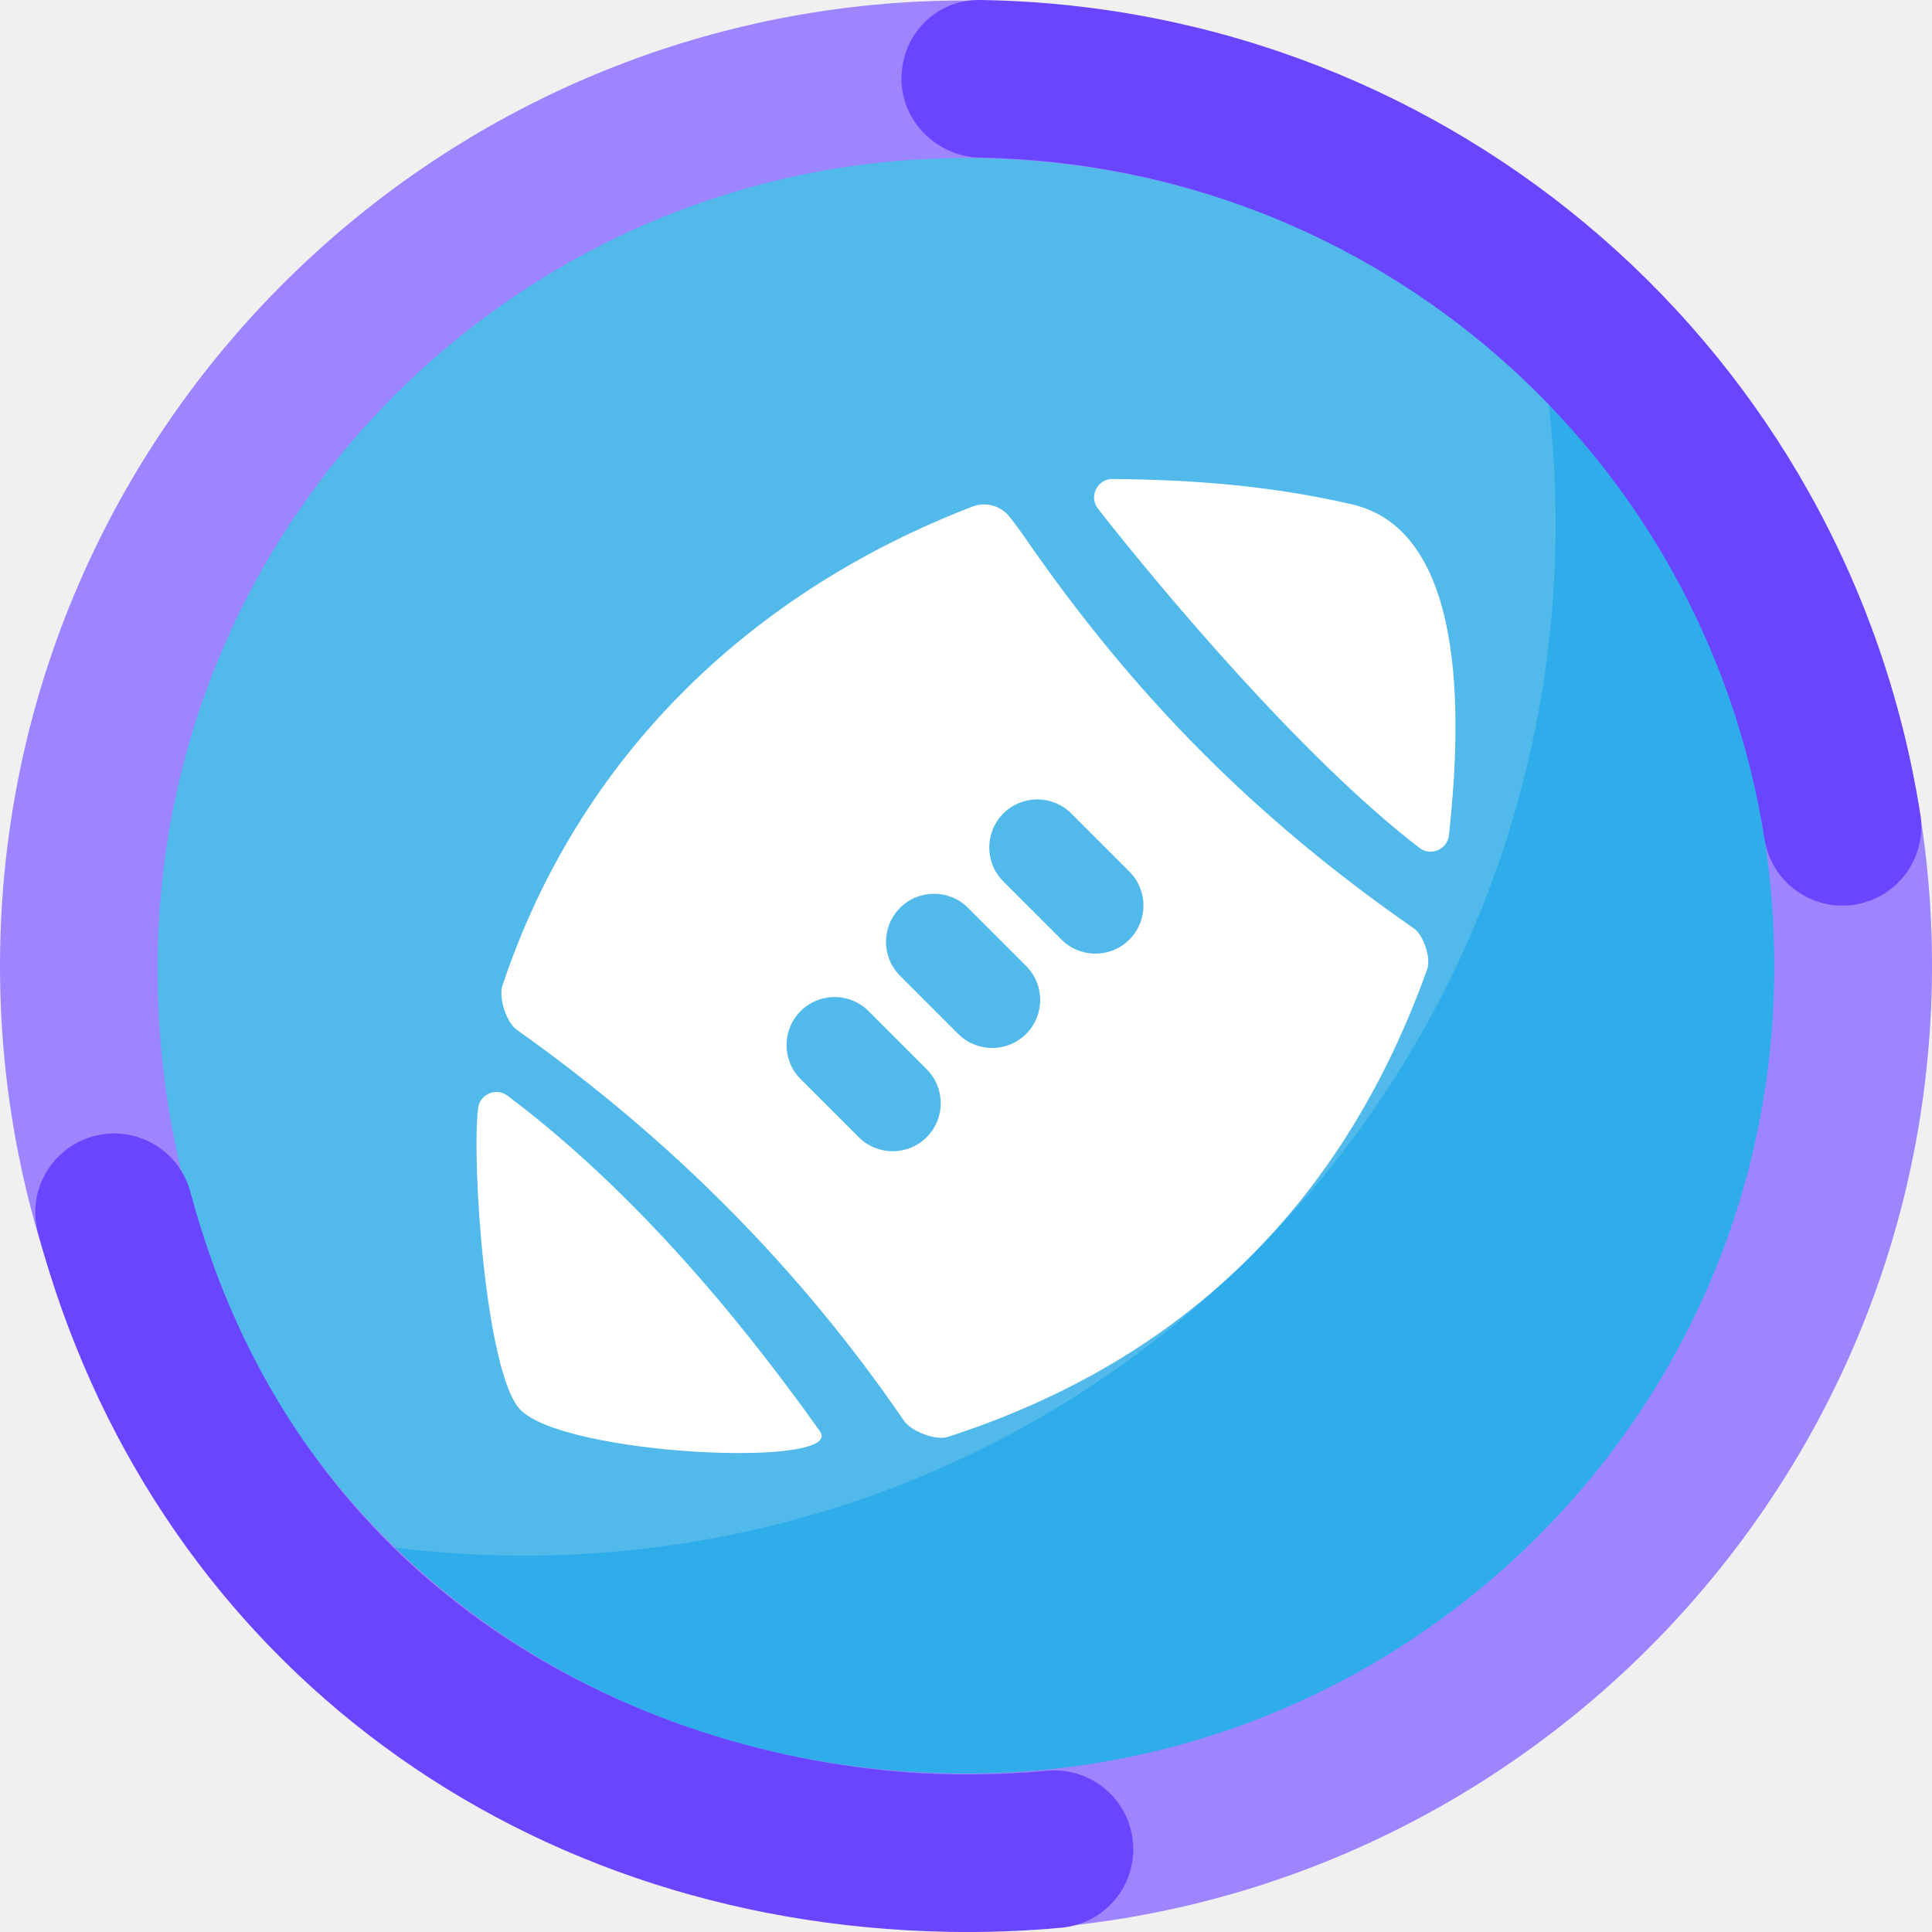
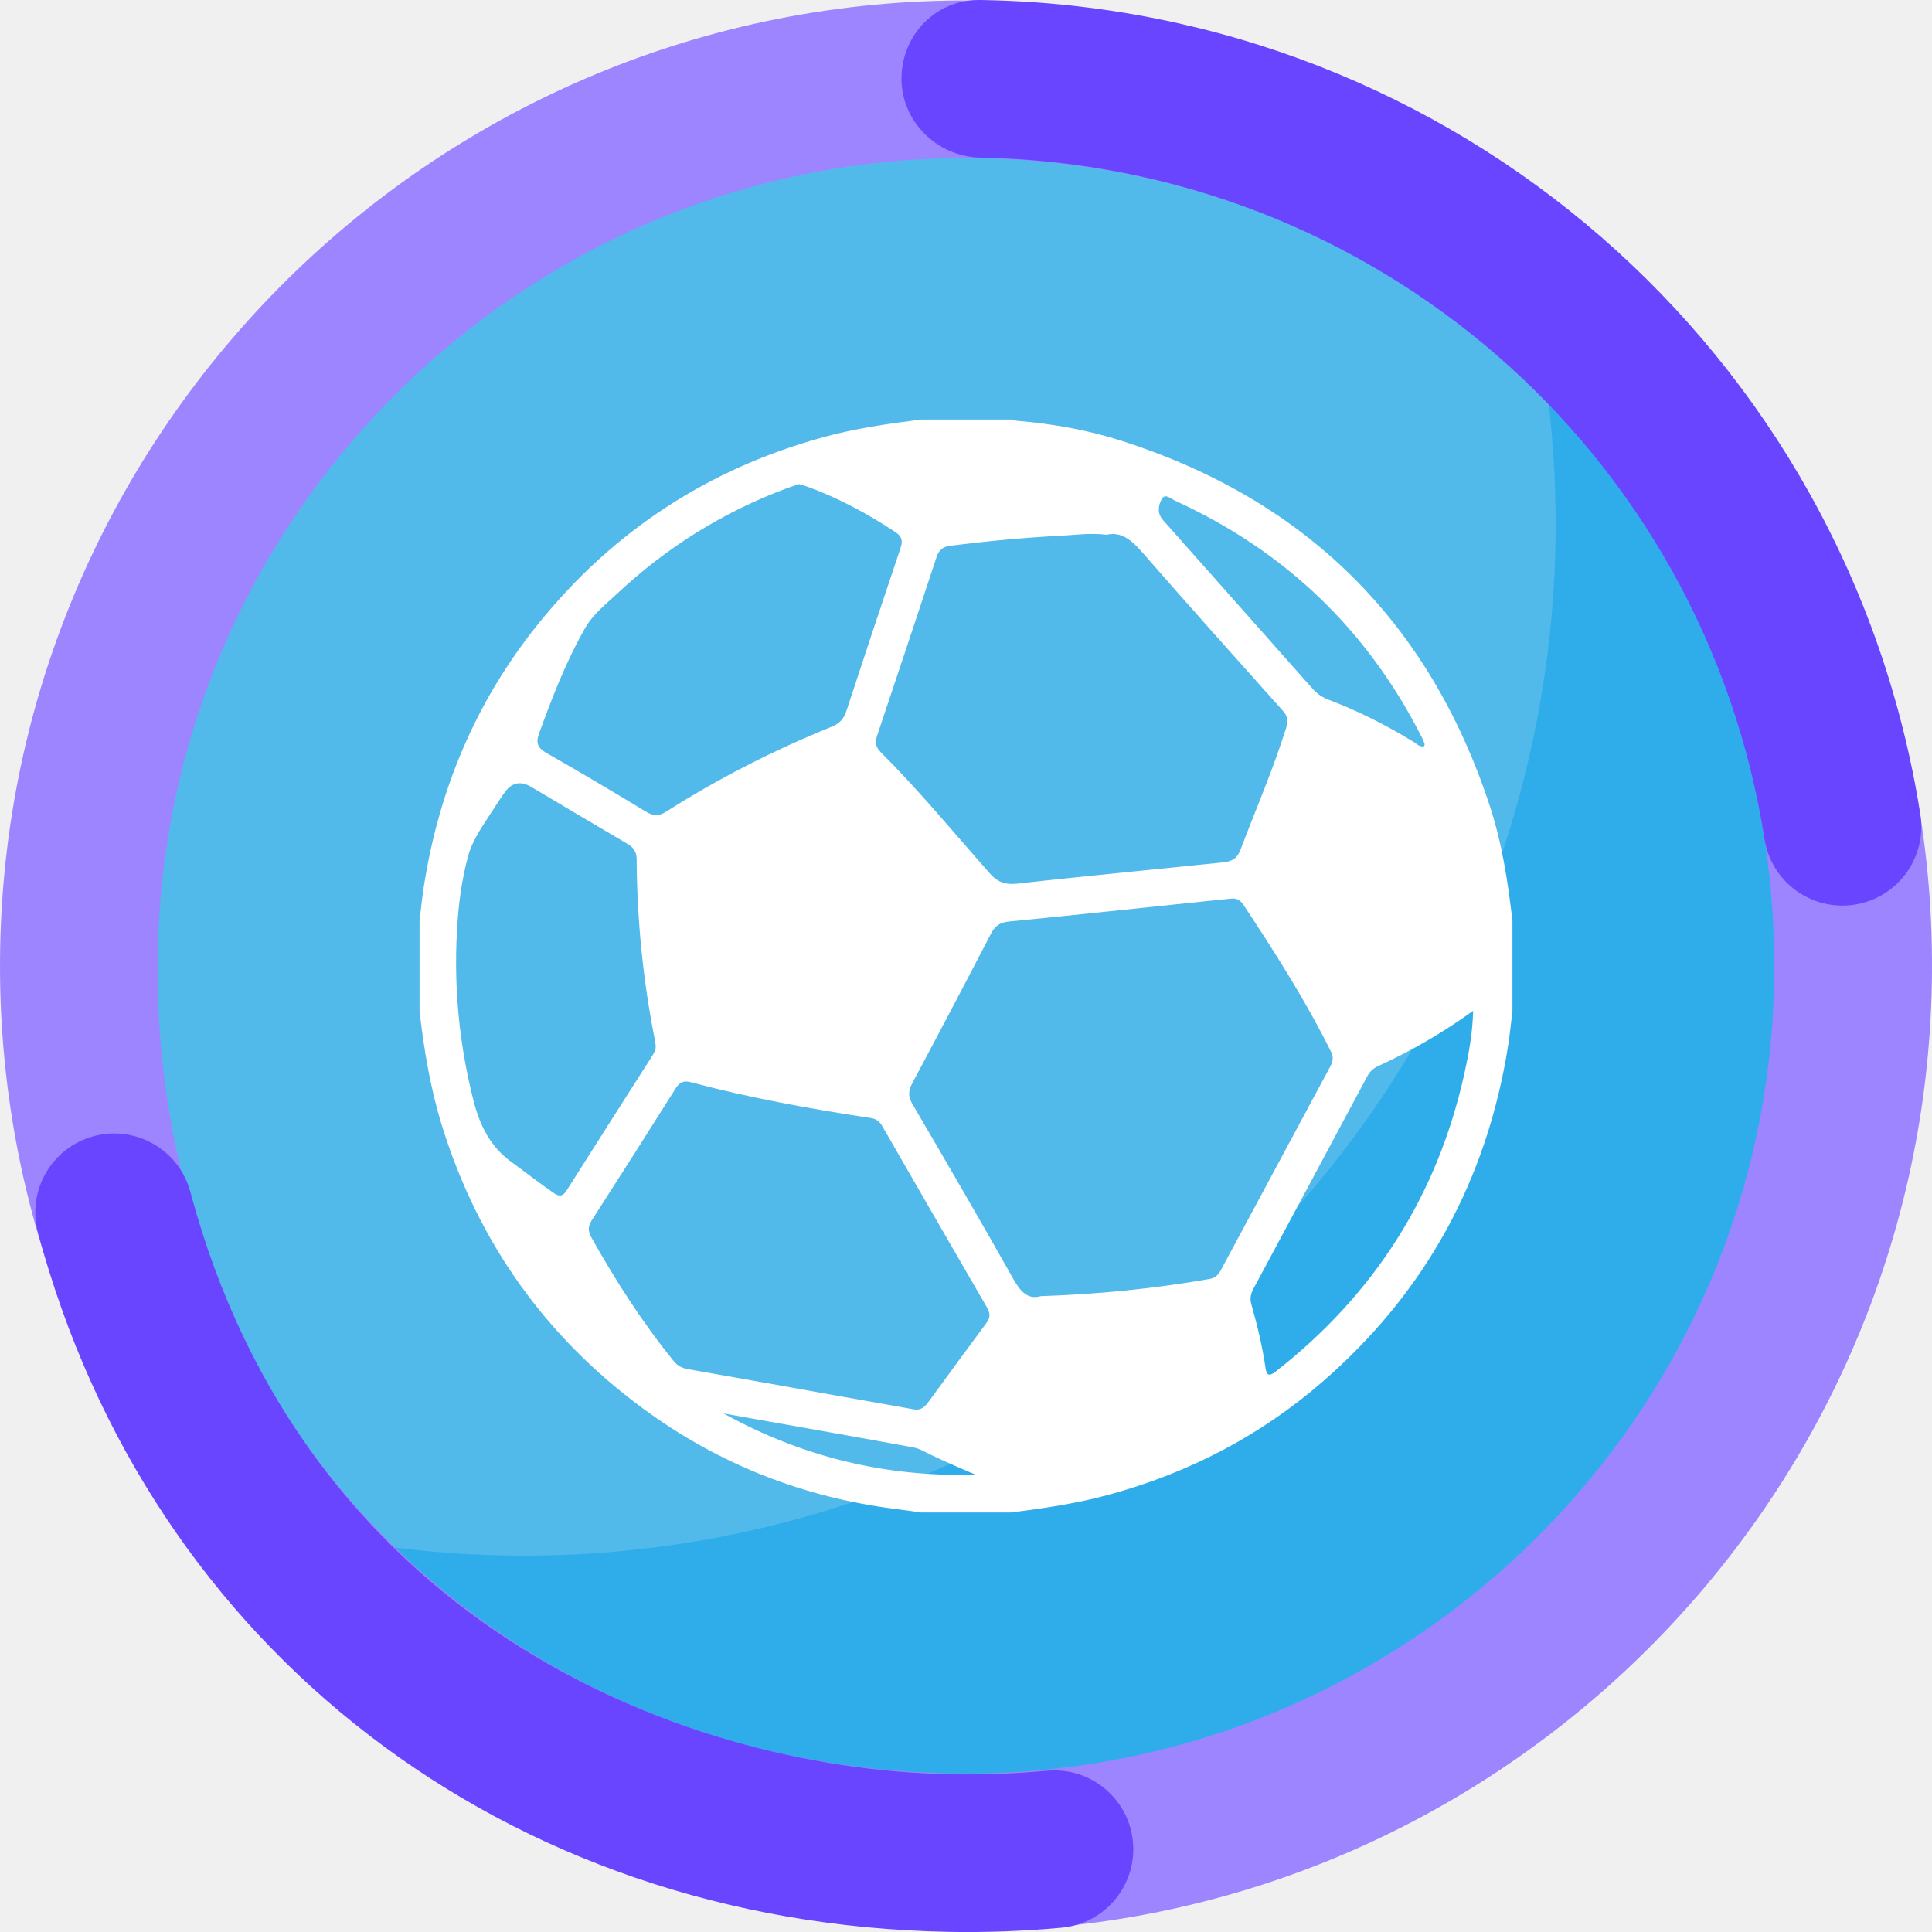
<svg xmlns="http://www.w3.org/2000/svg" id="a" viewBox="0 0 1080 1080">
  <defs>
    <style>.b{fill:#6a45ff;}.c{fill:#fff;}.d{fill:#9d85ff;}.e{fill:#2fadeb;stroke:#2fadeb;}.e,.f,.g{stroke-miterlimit:10;}.e,.g{stroke-width:4.31px;}.f{fill:#52b9eb;stroke:#52b9eb;}.g{fill:none;stroke:#b3b3ff;}</style>
  </defs>
  <g>
    <path class="g" d="M863.98,216.03c.45,.05,.93,.13,1.4,.2l-1.6-1.6c.07,.47,.15,.94,.2,1.4ZM216.03,863.98c-.45-.05-.89-.13-1.34-.18l1.52,1.52c-.05-.45-.13-.89-.18-1.34Z" />
    <path class="e" d="M216.03,863.98c.05,.45,.13,.89,.18,1.34,179.32,178.49,469.35,178.23,648.35-.76,178.98-178.98,179.27-469.01,.82-648.33-.47-.07-.94-.15-1.4-.2,23.05,171.9-31.49,352.2-163.62,484.33-132.11,132.11-312.41,186.66-484.33,163.62Z" />
    <path class="f" d="M863.98,216.03c-.06-.45-.13-.93-.2-1.4-179.32-178.45-469.37-178.18-648.35,.8-179,179-179.23,469.04-.74,648.37,.45,.05,.89,.13,1.34,.18,171.92,23.03,352.22-31.51,484.33-163.62,132.13-132.13,186.67-312.43,163.62-484.33Z" />
  </g>
  <g>
-     <path class="c" d="M793.5,473.99c-65.87-50.55-145.45-145.84-179.71-189.6-5.33-6.81-.41-16.74,8.24-16.65,46.01,.47,88.63,3.83,133.6,14.16,68.51,15.74,59.89,133.04,54.35,184.94-.85,7.99-10.11,12.04-16.49,7.15Z" />
-     <path class="c" d="M283.71,612.5c65.33,49.08,124.14,116.55,174.64,187.59,14.81,20.84-143.13,13.73-167.63-12.23-19.24-20.38-27.19-138.55-23.46-168.38,.99-7.88,10.1-11.76,16.45-6.99Z" />
-     <path class="c" d="M790.39,518.99c-88.54-61.46-156.66-130.23-217.85-219.05-2.01-2.92-5.03-6.99-7.95-10.79-4.91-6.4-13.45-8.87-20.98-5.97-124.63,47.97-220.12,140.06-262.72,267.7-2.29,6.85,2.18,20.67,8.05,24.83,84.98,60.22,157.47,132.41,216.36,218.46,4.15,6.07,17.85,11.25,24.59,9.06,132.28-42.86,221.32-130.91,267.96-261.56,2.18-6.12-2.07-18.94-7.47-22.69Zm-272.37,116.7h0c-10.49,10.49-27.49,10.49-37.98,0l-32.49-32.49c-10.49-10.49-10.49-27.49,0-37.98h0c10.49-10.49,27.49-10.49,37.98,0l32.49,32.49c10.49,10.49,10.49,27.49,0,37.98Zm55.59-57.73h0c-10.49,10.49-27.49,10.49-37.98,0l-32.49-32.49c-10.49-10.49-10.49-27.49,0-37.98h0c10.49-10.49,27.49-10.49,37.98,0l32.49,32.49c10.49,10.49,10.49,27.49,0,37.98Zm57.73-52.74h0c-10.49,10.49-27.49,10.49-37.98,0l-32.49-32.49c-10.49-10.49-10.49-27.49,0-37.98,10.49-10.49,27.49-10.49,37.98,0l32.49,32.49c10.49,10.49,10.49,27.49,0,37.98Z" />
-   </g>
-   <g>
    <path class="d" d="M529.93,1079.44C232.23,1073.89-5.45,827.34,.1,529.84,5.65,232.33,252.36-5.2,550.07,.35c297.7,5.55,535.39,252.1,529.84,549.6-5.55,297.5-252.27,535.03-549.97,529.49Zm18.49-991c-249.1-4.64-455.21,194.11-460.18,443.04-5.28,264.33,194.24,455.23,443.33,459.87,249.1,4.64,455.97-194.1,460.18-443.04,4.31-254.74-194.24-455.23-443.33-459.87Z" />
    <path class="b" d="M529.89,1079.9c-246.73-4.6-446.39-158.01-508.65-390.85-6.28-23.5,7.69-47.65,31.21-53.93,23.52-6.29,47.68,7.68,53.97,31.19,62.99,235.59,268.38,322.59,425.12,325.51,17.92,.33,36.03-.33,53.83-1.97,24.23-2.22,45.71,15.59,47.95,39.82,2.24,24.23-15.6,45.68-39.84,47.92-21.03,1.94-42.42,2.72-63.58,2.33Zm499.15-573.67c-20.99-.39-39.31-15.78-42.67-37.22-34.01-216.6-218.19-376.79-437.95-380.88h-.34c-24.19-.46-44.4-20.33-44.14-44.54C504.21,19.25,523.27-.26,547.62,0c.06,0,1.17,.02,1.23,.02,.06,0,1.17,.02,1.23,.02,262.62,4.89,482.74,196.38,523.4,455.32,3.77,24.03-12.67,46.57-36.72,50.35-2.59,.4-5.17,.58-7.71,.53Z" />
  </g>
+   <path class="c" d="M514.94,234.53c16.71,0,33.41,0,50.12,0,1.16,.24,2.32,.59,3.49,.69,19.86,1.7,39.46,5.12,58.41,11.2,103.05,33.04,171.79,100.92,205.74,203.77,6.94,21.03,10.27,42.82,12.77,64.75v50.12c-.8,6.49-1.41,13.02-2.43,19.48-11.88,75.19-46.27,138.02-103.83,187.94-34.8,30.19-74.71,50.88-119.14,63.02-18.07,4.94-36.49,7.67-55.02,9.97h-50.12c-4.51-.62-9.02-1.3-13.54-1.85-52.21-6.43-99.72-25.17-141.96-56.26-54.32-39.99-91.76-92.43-112.02-156.96-6.69-21.31-10.38-43.2-12.89-65.34v-50.12c.77-6.3,1.36-12.62,2.33-18.89,8.49-54.99,29.45-104.61,64.54-147.94,41.7-51.49,94.6-85.98,158.52-103.63,18.06-4.99,36.51-7.6,55.02-9.95Zm66.79,490.04c32.86-1.11,63.83-4.26,94.59-9.65,3.13-.55,4.82-2.42,6.19-4.99,5.24-9.81,10.53-19.6,15.8-29.4,14.95-27.83,29.9-55.66,44.86-83.49,1.54-2.86,2.69-5.5,.98-8.93-14.28-28.71-31.43-55.7-49.11-82.38-1.72-2.59-3.9-3.76-7.03-3.39-4.33,.52-8.69,.88-13.03,1.33-36.91,3.86-73.81,7.84-110.75,11.45-4.97,.49-7.86,2.17-10.15,6.58-14.56,28.04-29.26,56-44.14,83.87-2.21,4.13-2.4,7.29,.05,11.48,19.06,32.59,38.06,65.22,56.58,98.11,4.02,7.15,8.3,11.43,15.15,9.41Zm36.88-425.64c-9.34-1.14-17.27,.12-25.18,.52-20.82,1.04-41.58,3.03-62.27,5.63-4.1,.51-6.31,2.38-7.6,6.28-11.02,33.4-22.13,66.78-33.33,100.12-1.24,3.7-.58,6.3,2.17,9.05,21.51,21.52,40.85,45,60.97,67.77,4.65,5.26,9.19,6.36,15.57,5.63,21.9-2.49,43.84-4.63,65.76-6.88,16.39-1.68,32.79-3.32,49.18-4.99,4.41-.45,7.65-2.02,9.44-6.74,8.58-22.67,18.26-44.92,25.54-68.09,1.19-3.79,1.2-6.61-1.61-9.76-26.23-29.34-52.5-58.65-78.35-88.32-6.01-6.89-11.89-12.2-20.28-10.23Zm-107.32,488.98c3.8,.56,5.93-1.78,7.88-4.43,10.8-14.74,21.55-29.53,32.45-44.2,2.32-3.12,1.69-5.68-.07-8.71-19.53-33.69-39-67.42-58.42-101.17-1.51-2.63-3.39-3.99-6.49-4.45-33.79-5.09-67.38-11.2-100.43-19.98-3.79-1.01-6.2-.21-8.4,3.28-15.55,24.72-31.23,49.37-47.03,73.93-2.12,3.3-2.17,6-.32,9.32,13.58,24.34,28.6,47.71,46.17,69.39,2.12,2.62,4.63,3.9,8.01,4.49,28.75,5.01,57.46,10.22,86.19,15.35,13.48,2.41,26.97,4.79,40.45,7.19Zm-64.51-517.28c-2.38,.79-4.67,1.46-6.89,2.29-35.46,13.24-67,32.85-94.63,58.68-6.51,6.08-13.75,11.73-18.21,19.56-10.67,18.7-18.39,38.75-25.74,58.93-1.75,4.8-.99,7.9,3.88,10.67,18.81,10.73,37.46,21.76,55.98,33.01,4.17,2.53,7.17,2.53,11.28-.09,29.42-18.7,60.4-34.45,92.71-47.53,4.29-1.74,6.58-4.45,8-8.77,9.96-30.4,20.05-60.76,30.26-91.07,1.35-4.02,.79-6.42-2.94-8.89-15.31-10.13-31.32-18.84-48.58-25.16-1.66-.61-3.37-1.08-5.09-1.63Zm-80.26,313.75c-.14-.98-.23-1.97-.42-2.94-6.65-33.39-10-67.13-10.21-101.16-.03-4.13-1.71-6.54-5.14-8.55-18-10.54-35.92-21.23-53.86-31.87q-9.02-5.35-15.08,3.53c-1.9,2.79-3.83,5.57-5.63,8.43-5.39,8.57-11.76,16.83-14.46,26.62-3.79,13.78-5.54,28.08-6.3,42.34-1.71,31.93,1.36,63.41,9.28,94.49,3.56,13.99,9.35,25.73,21.38,34.43,7.87,5.7,15.49,11.76,23.54,17.25,3.2,2.18,5.07,1.79,7.17-1.53,15.81-25.03,31.76-49.97,47.67-74.94,1.18-1.86,2.29-3.75,2.07-6.1Zm456.97-19.33c-17.46,12.62-34.87,22.54-53.15,30.93-2.67,1.23-4.55,2.95-5.94,5.53-21.18,39.61-42.41,79.2-63.66,118.78-1.49,2.77-2.15,5.56-1.29,8.59,3.36,11.86,6.25,23.82,8.02,36.03,.61,4.22,2.33,4.38,5.49,1.91,55.06-42.98,90.51-98.38,105.63-166.66,2.48-11.19,4.58-22.46,4.91-35.12Zm-27.44-147.9c.14-.46,.42-.88,.33-1.18-.37-1.12-.79-2.25-1.32-3.3-30.46-60.44-76.58-104.63-138.11-132.75-2.27-1.04-5.5-4.22-7.33-1.21-1.91,3.13-2.9,7.51-.1,11.26,.71,.95,1.55,1.81,2.34,2.7,27.15,30.6,54.31,61.19,81.42,91.82,2.55,2.89,5.36,5.11,9.04,6.51,16.77,6.34,32.7,14.4,47.98,23.78,1.75,1.07,3.28,2.96,5.75,2.38Zm-391.61,372.97c43.84,24.24,90.73,35.77,140.83,34.18-8.24-3.43-16.35-7.01-24.37-10.8-3.4-1.61-6.77-3.74-10.38-4.4-35.33-6.47-70.71-12.69-106.08-18.97Z" />
</svg>
